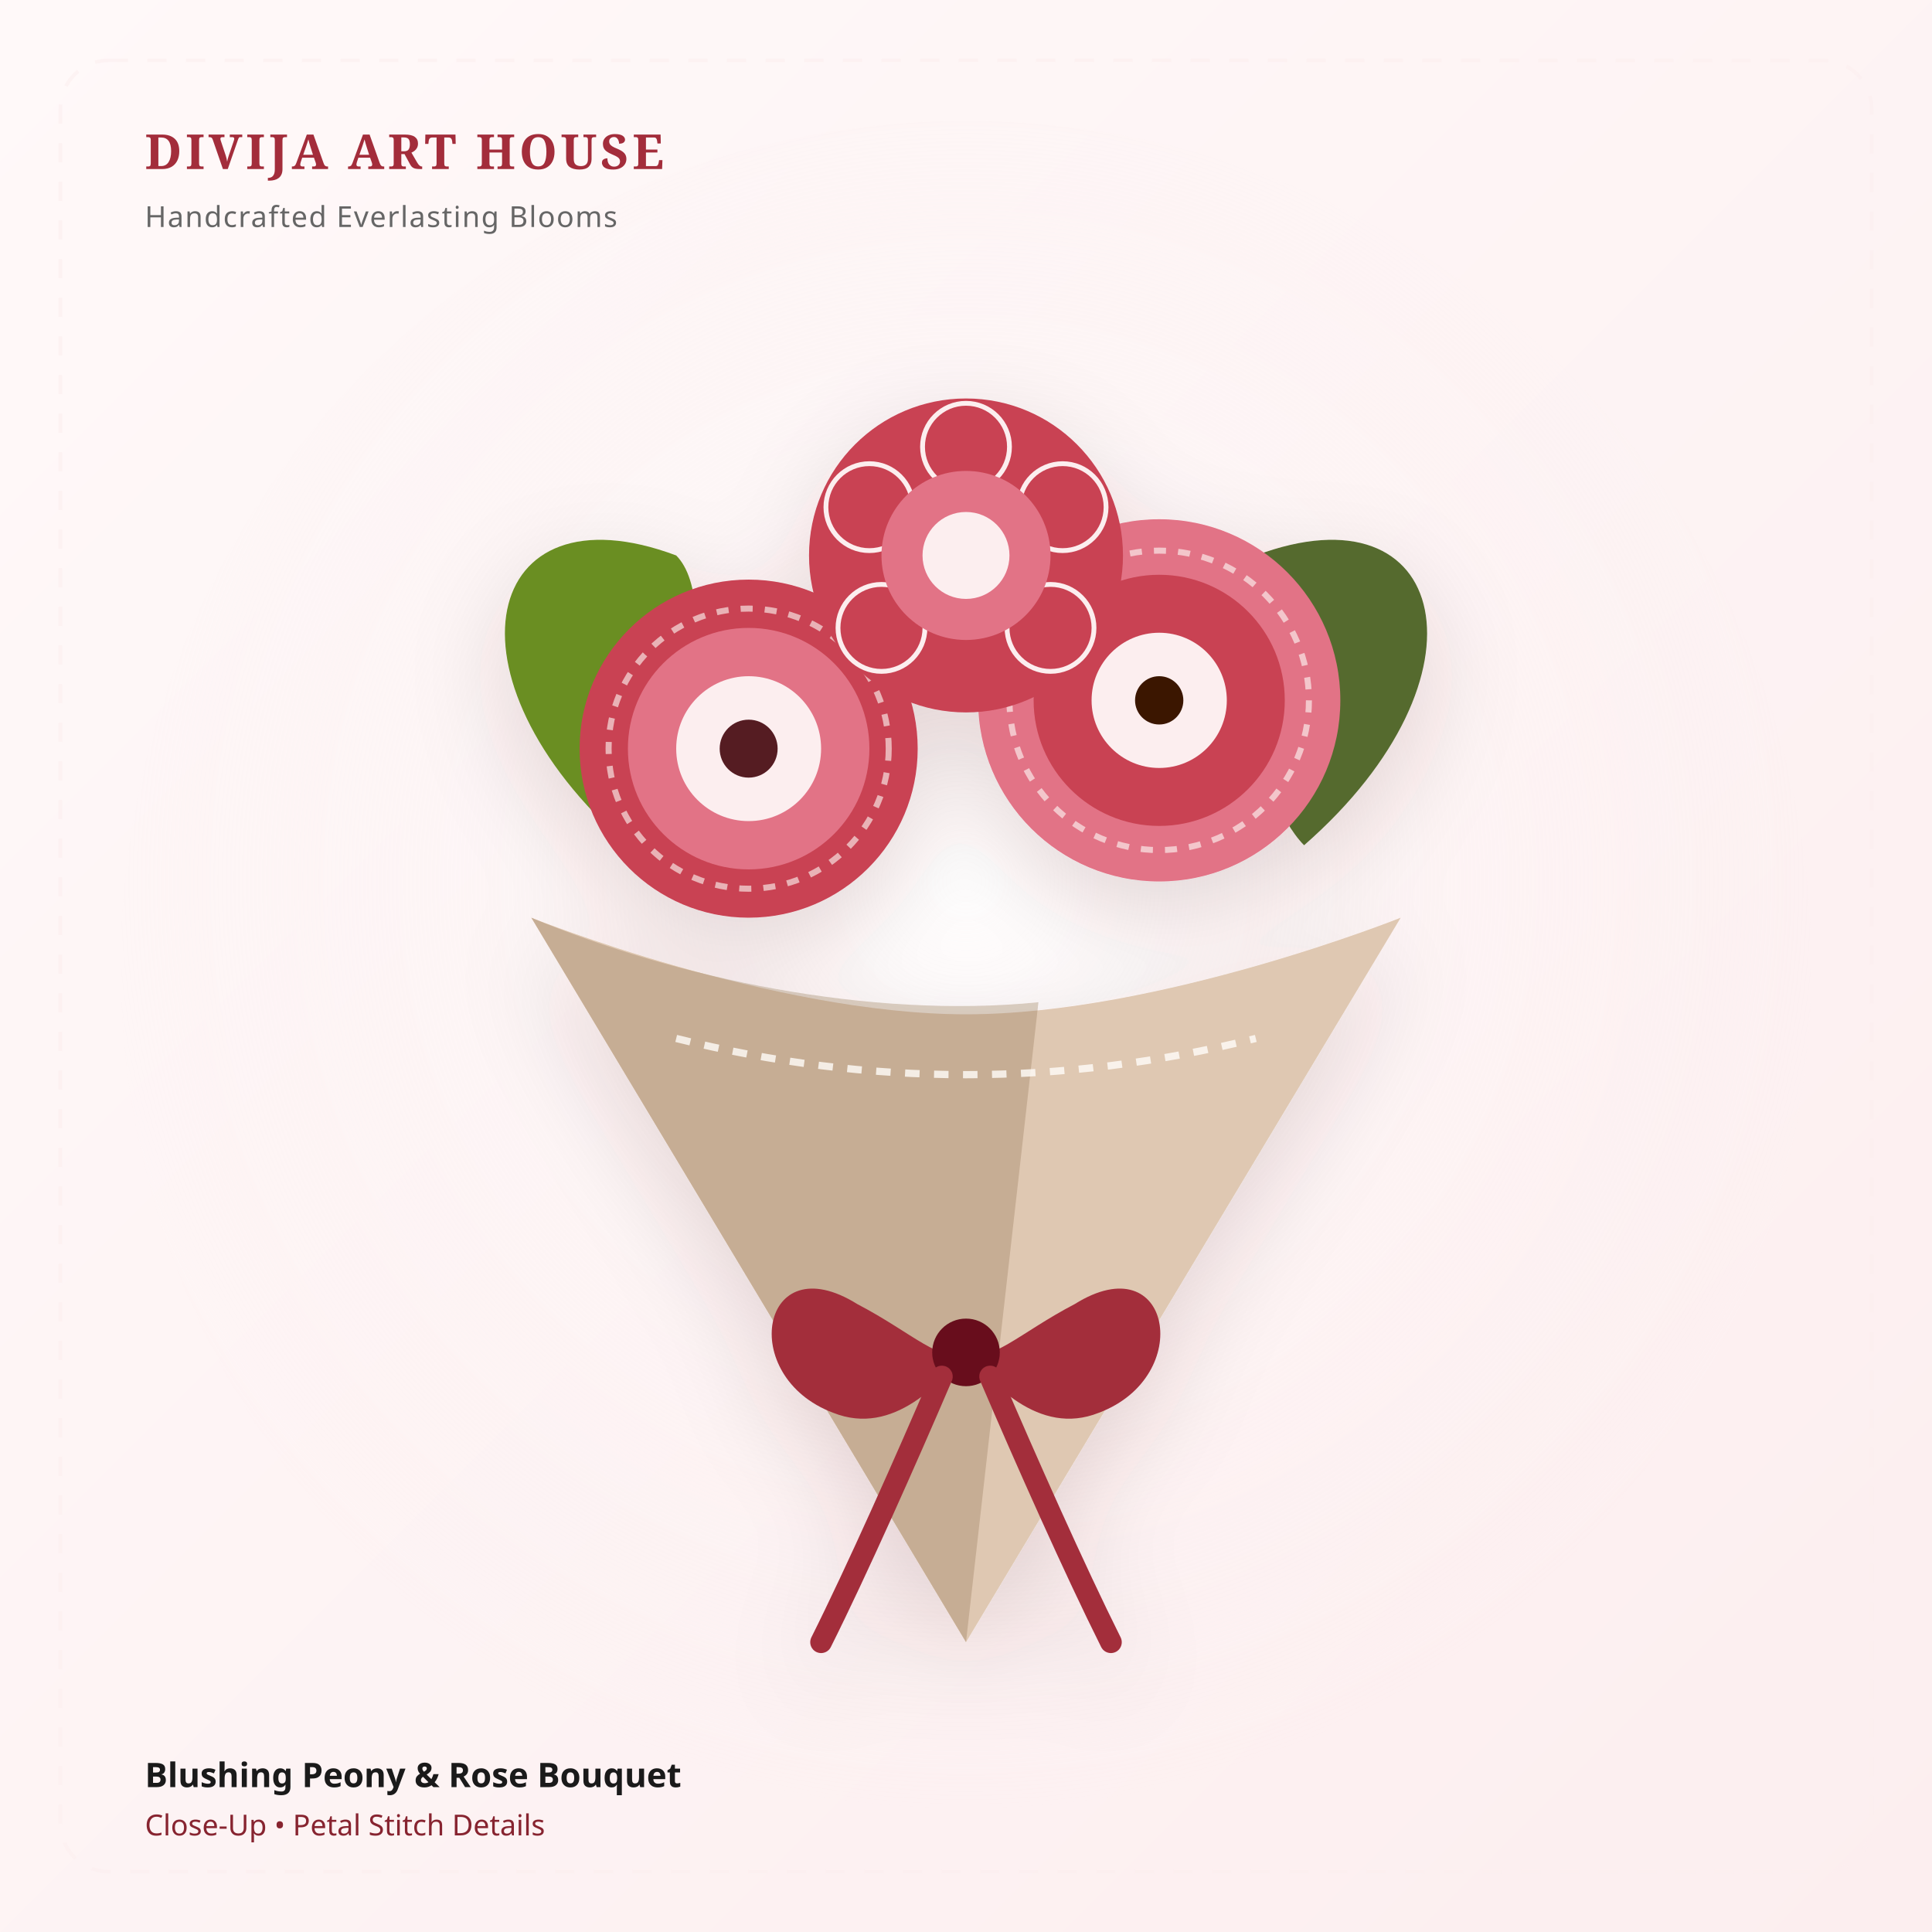
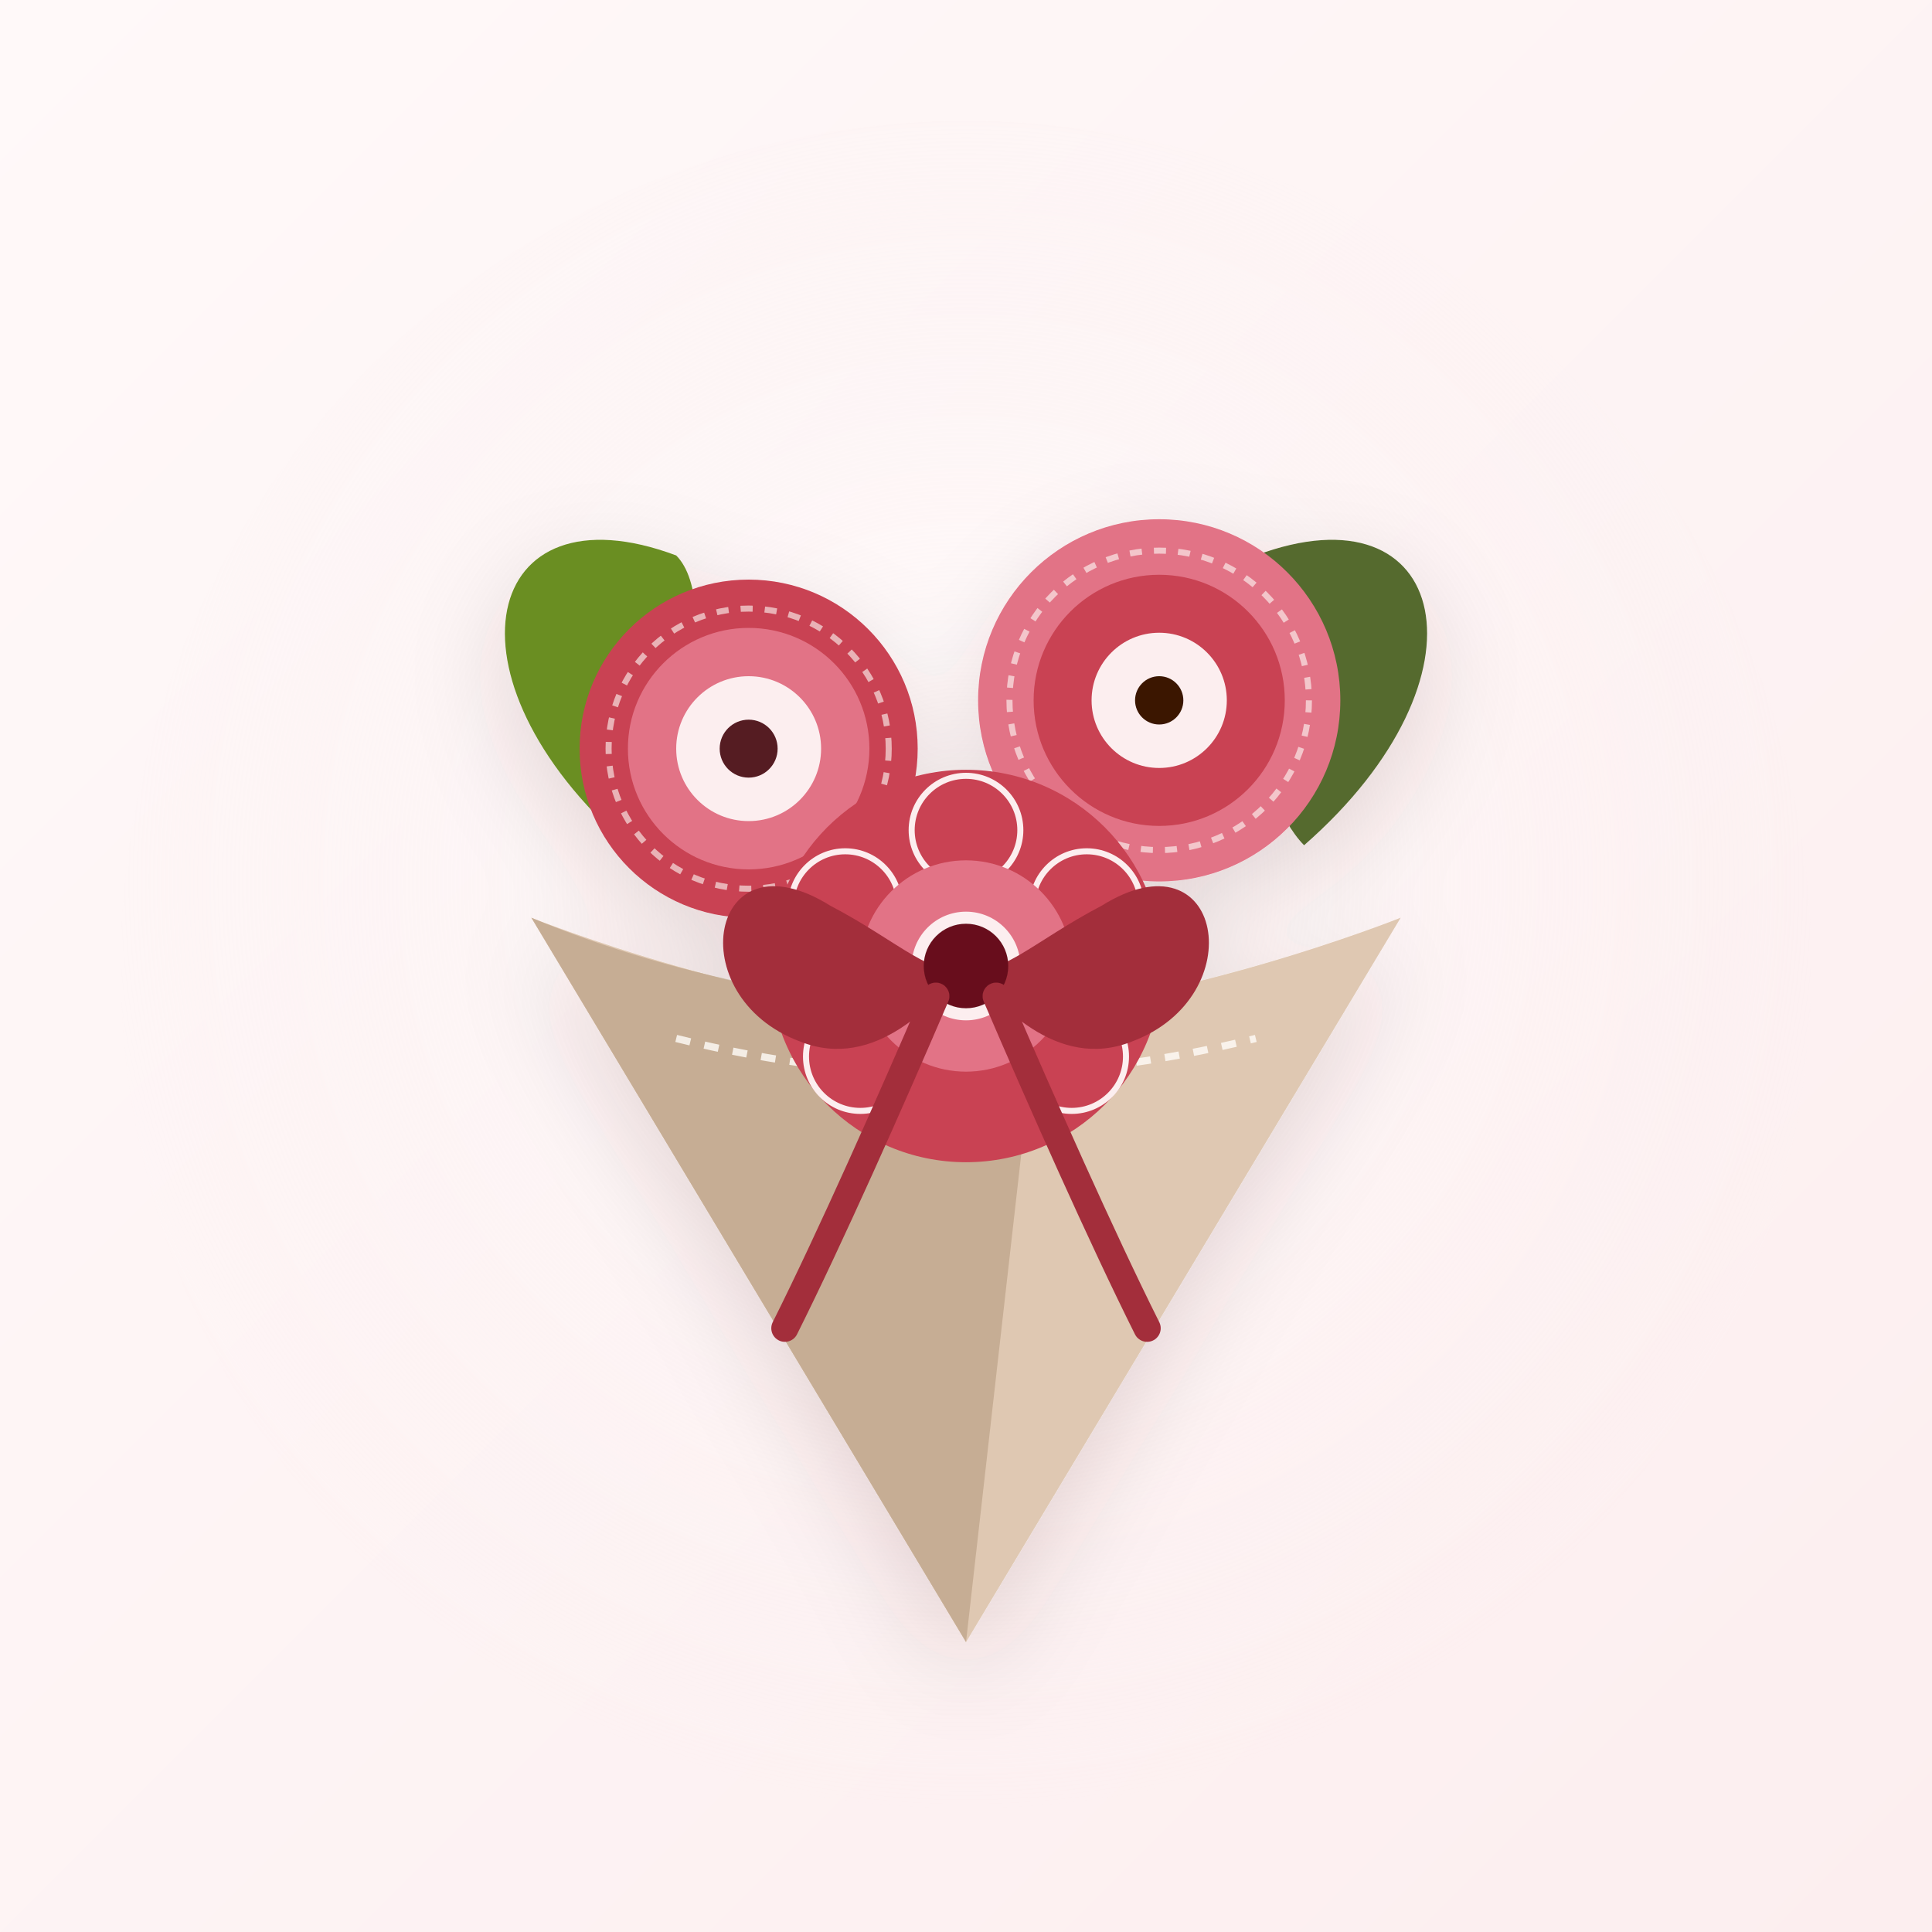
<svg xmlns="http://www.w3.org/2000/svg" viewBox="0 0 800 800" width="100%" height="100%">
  <defs>
    <linearGradient id="blushing-peony-rose-handcrafted-bouquet-v2-bg" x1="0%" y1="0%" x2="100%" y2="100%">
      <stop offset="0%" stop-color="#FFF9F9" />
      <stop offset="100%" stop-color="#FCEEEF" />
    </linearGradient>
    <radialGradient id="blushing-peony-rose-handcrafted-bouquet-v2-glow" cx="50%" cy="45%" r="55%">
      <stop offset="0%" stop-color="#FFFFFF" stop-opacity="0.9" />
      <stop offset="100%" stop-color="#FCEEEF" stop-opacity="0" />
    </radialGradient>
    <filter id="blushing-peony-rose-handcrafted-bouquet-v2-shadow" x="-10%" y="-10%" width="120%" height="120%">
      <feDropShadow dx="0" dy="14" stdDeviation="20" flood-color="#3D1A10" flood-opacity="0.14" />
    </filter>
  </defs>
  <rect width="800" height="800" fill="url(#blushing-peony-rose-handcrafted-bouquet-v2-bg)" />
  <circle cx="400" cy="400" r="350" fill="url(#blushing-peony-rose-handcrafted-bouquet-v2-glow)" />
-   <rect x="25" y="25" width="750" height="750" rx="20" fill="none" stroke="#FCEEEF" stroke-width="1.5" stroke-dasharray="8,8" opacity="0.6" />
-   <g transform="translate(60, 70)">
-     <text x="0" y="0" font-family="'Playfair Display', Georgia, serif" font-size="20" font-weight="bold" fill="#A32D3B" letter-spacing="1.5">DIVIJA ART HOUSE</text>
-     <text x="0" y="24" font-family="'Poppins', sans-serif" font-size="12" fill="#666666" letter-spacing="0.5">Handcrafted Everlasting Blooms</text>
-   </g>
-   <g transform="translate(60, 740)">
-     <text x="0" y="0" font-family="'Poppins', sans-serif" font-size="14" font-weight="600" fill="#1A1A1A">Blushing Peony &amp; Rose Bouquet</text>
-     <text x="0" y="20" font-family="'Poppins', sans-serif" font-size="12" fill="#872430">Close-Up • Petal Stitch Details</text>
-   </g>
  <g filter="url(#blushing-peony-rose-handcrafted-bouquet-v2-shadow)">
    <path d="M400 680 L220 380 C220 380 320 420 400 420 C480 420 580 380 580 380 Z" fill="#DFC8B2" />
    <path d="M220 380 L400 680 L430 415 C360 422 280 405 220 380 Z" fill="#997A5B" opacity="0.35" />
    <path d="M280 430 Q400 460 520 430" fill="none" stroke="#FFFDF9" stroke-width="3" stroke-dasharray="6,6" opacity="0.8" />
    <path d="M260 350 C180 280 200 200 280 230 C300 250 280 330 260 350 Z" fill="#6B8E23" />
    <path d="M540 350 C620 280 600 200 520 230 C500 250 520 330 540 350 Z" fill="#556B2F" />
    <g transform="translate(310, 310)">
      <circle cx="0" cy="0" r="70" fill="#C94252" />
      <circle cx="0" cy="0" r="50" fill="#E27386" />
      <circle cx="0" cy="0" r="30" fill="#FCEEEF" />
      <circle cx="0" cy="0" r="12" fill="#551B22" />
      <circle cx="0" cy="0" r="58" fill="none" stroke="#FFFDF9" stroke-width="2.5" stroke-dasharray="5,5" opacity="0.6" />
    </g>
    <g transform="translate(480, 290)">
      <circle cx="0" cy="0" r="75" fill="#E27386" />
      <circle cx="0" cy="0" r="52" fill="#C94252" />
      <circle cx="0" cy="0" r="28" fill="#FCEEEF" />
      <circle cx="0" cy="0" r="10" fill="#3A1700" />
      <circle cx="0" cy="0" r="62" fill="none" stroke="#FFFDF9" stroke-width="2.5" stroke-dasharray="5,5" opacity="0.6" />
    </g>
-     <g transform="translate(400, 230)">
+     <g transform="translate(400, 400) scale(1.25)">
      <circle cx="0" cy="0" r="65" fill="#C94252" />
      <circle cx="0" cy="-45" r="18" fill="#C94252" stroke="#FCEEEF" stroke-width="2" />
      <circle cx="40" cy="-20" r="18" fill="#C94252" stroke="#FCEEEF" stroke-width="2" />
      <circle cx="35" cy="30" r="18" fill="#C94252" stroke="#FCEEEF" stroke-width="2" />
      <circle cx="-35" cy="30" r="18" fill="#C94252" stroke="#FCEEEF" stroke-width="2" />
      <circle cx="-40" cy="-20" r="18" fill="#C94252" stroke="#FCEEEF" stroke-width="2" />
      <circle cx="0" cy="0" r="35" fill="#E27386" />
      <circle cx="0" cy="0" r="18" fill="#FCEEEF" />
    </g>
-     <g transform="translate(400, 560)">
+     <g transform="translate(400, 400) scale(1.25)">
      <path d="M-45 -20 C-85 -45 -95 10 -55 25 C-30 35 -10 12 0 0 C10 12 30 35 55 25 C95 10 85 -45 45 -20 C22 -8 10 5 0 0 C-10 5 -22 -8 -45 -20 Z" fill="#A32D3B" />
      <circle cx="0" cy="0" r="14" fill="#67111D" />
      <path d="M-10 10 C-25 45 -45 90 -60 120" fill="none" stroke="#A32D3B" stroke-width="9" stroke-linecap="round" />
      <path d="M10 10 C25 45 45 90 60 120" fill="none" stroke="#A32D3B" stroke-width="9" stroke-linecap="round" />
    </g>
  </g>
</svg>
